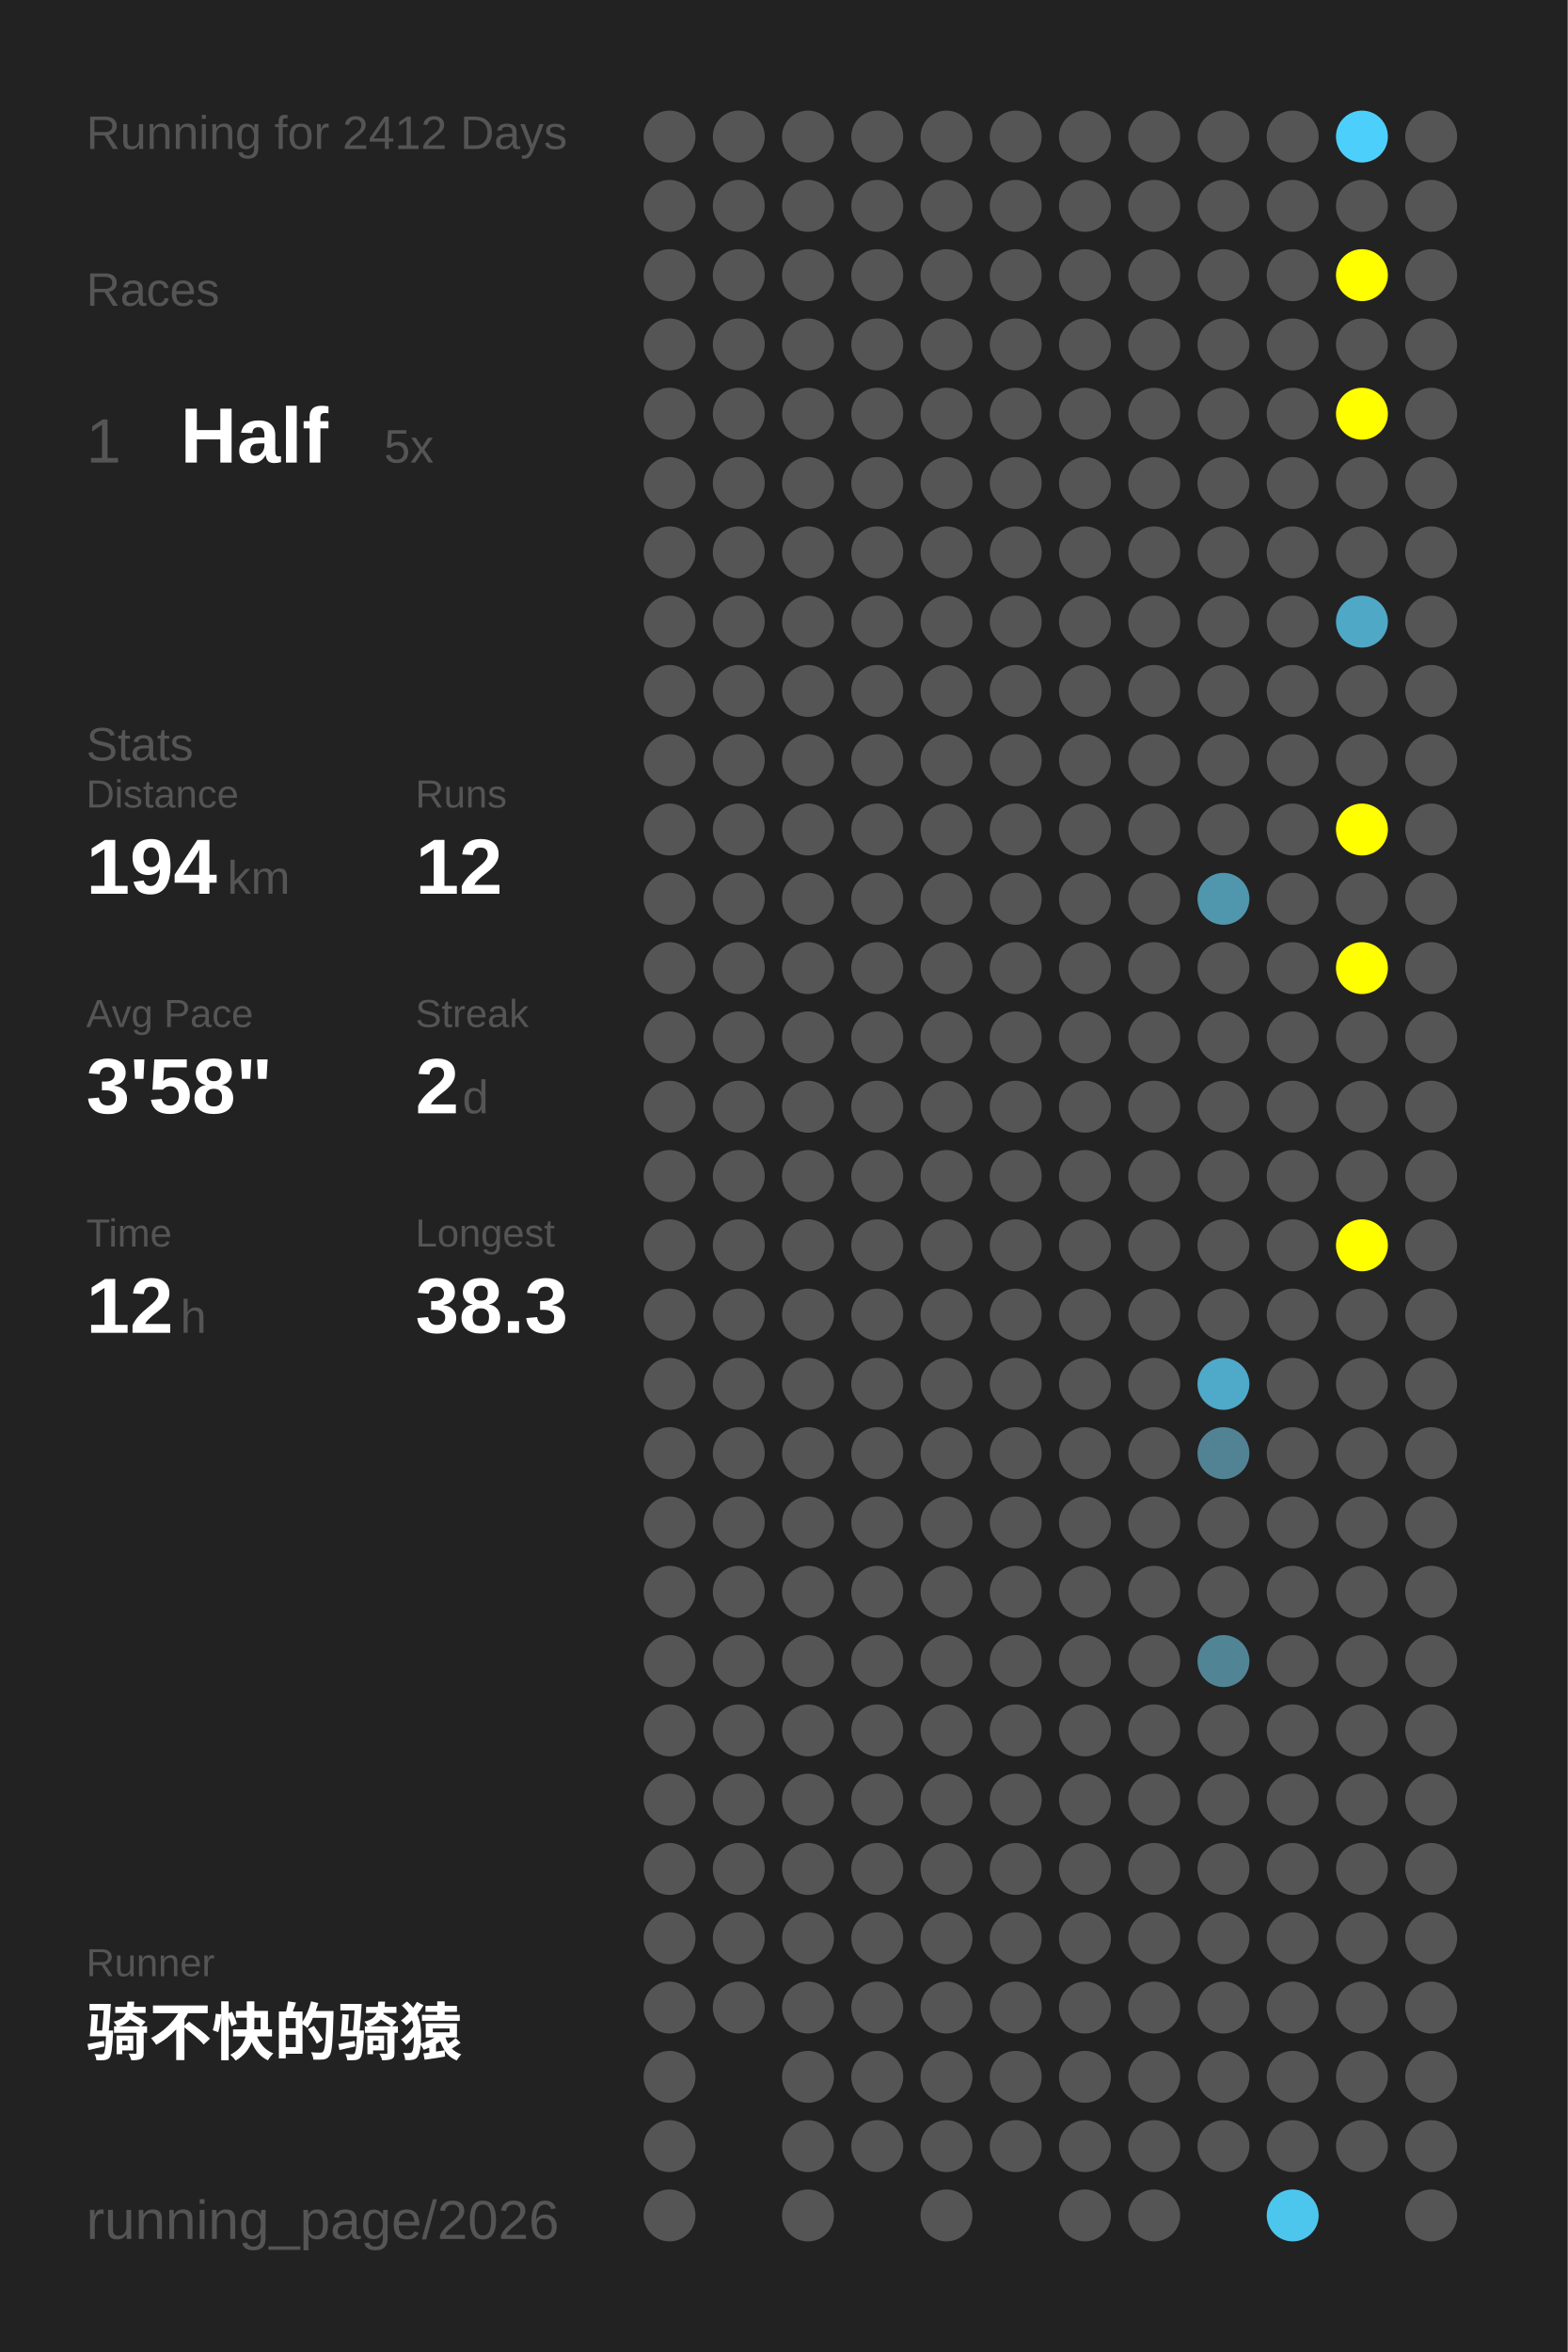
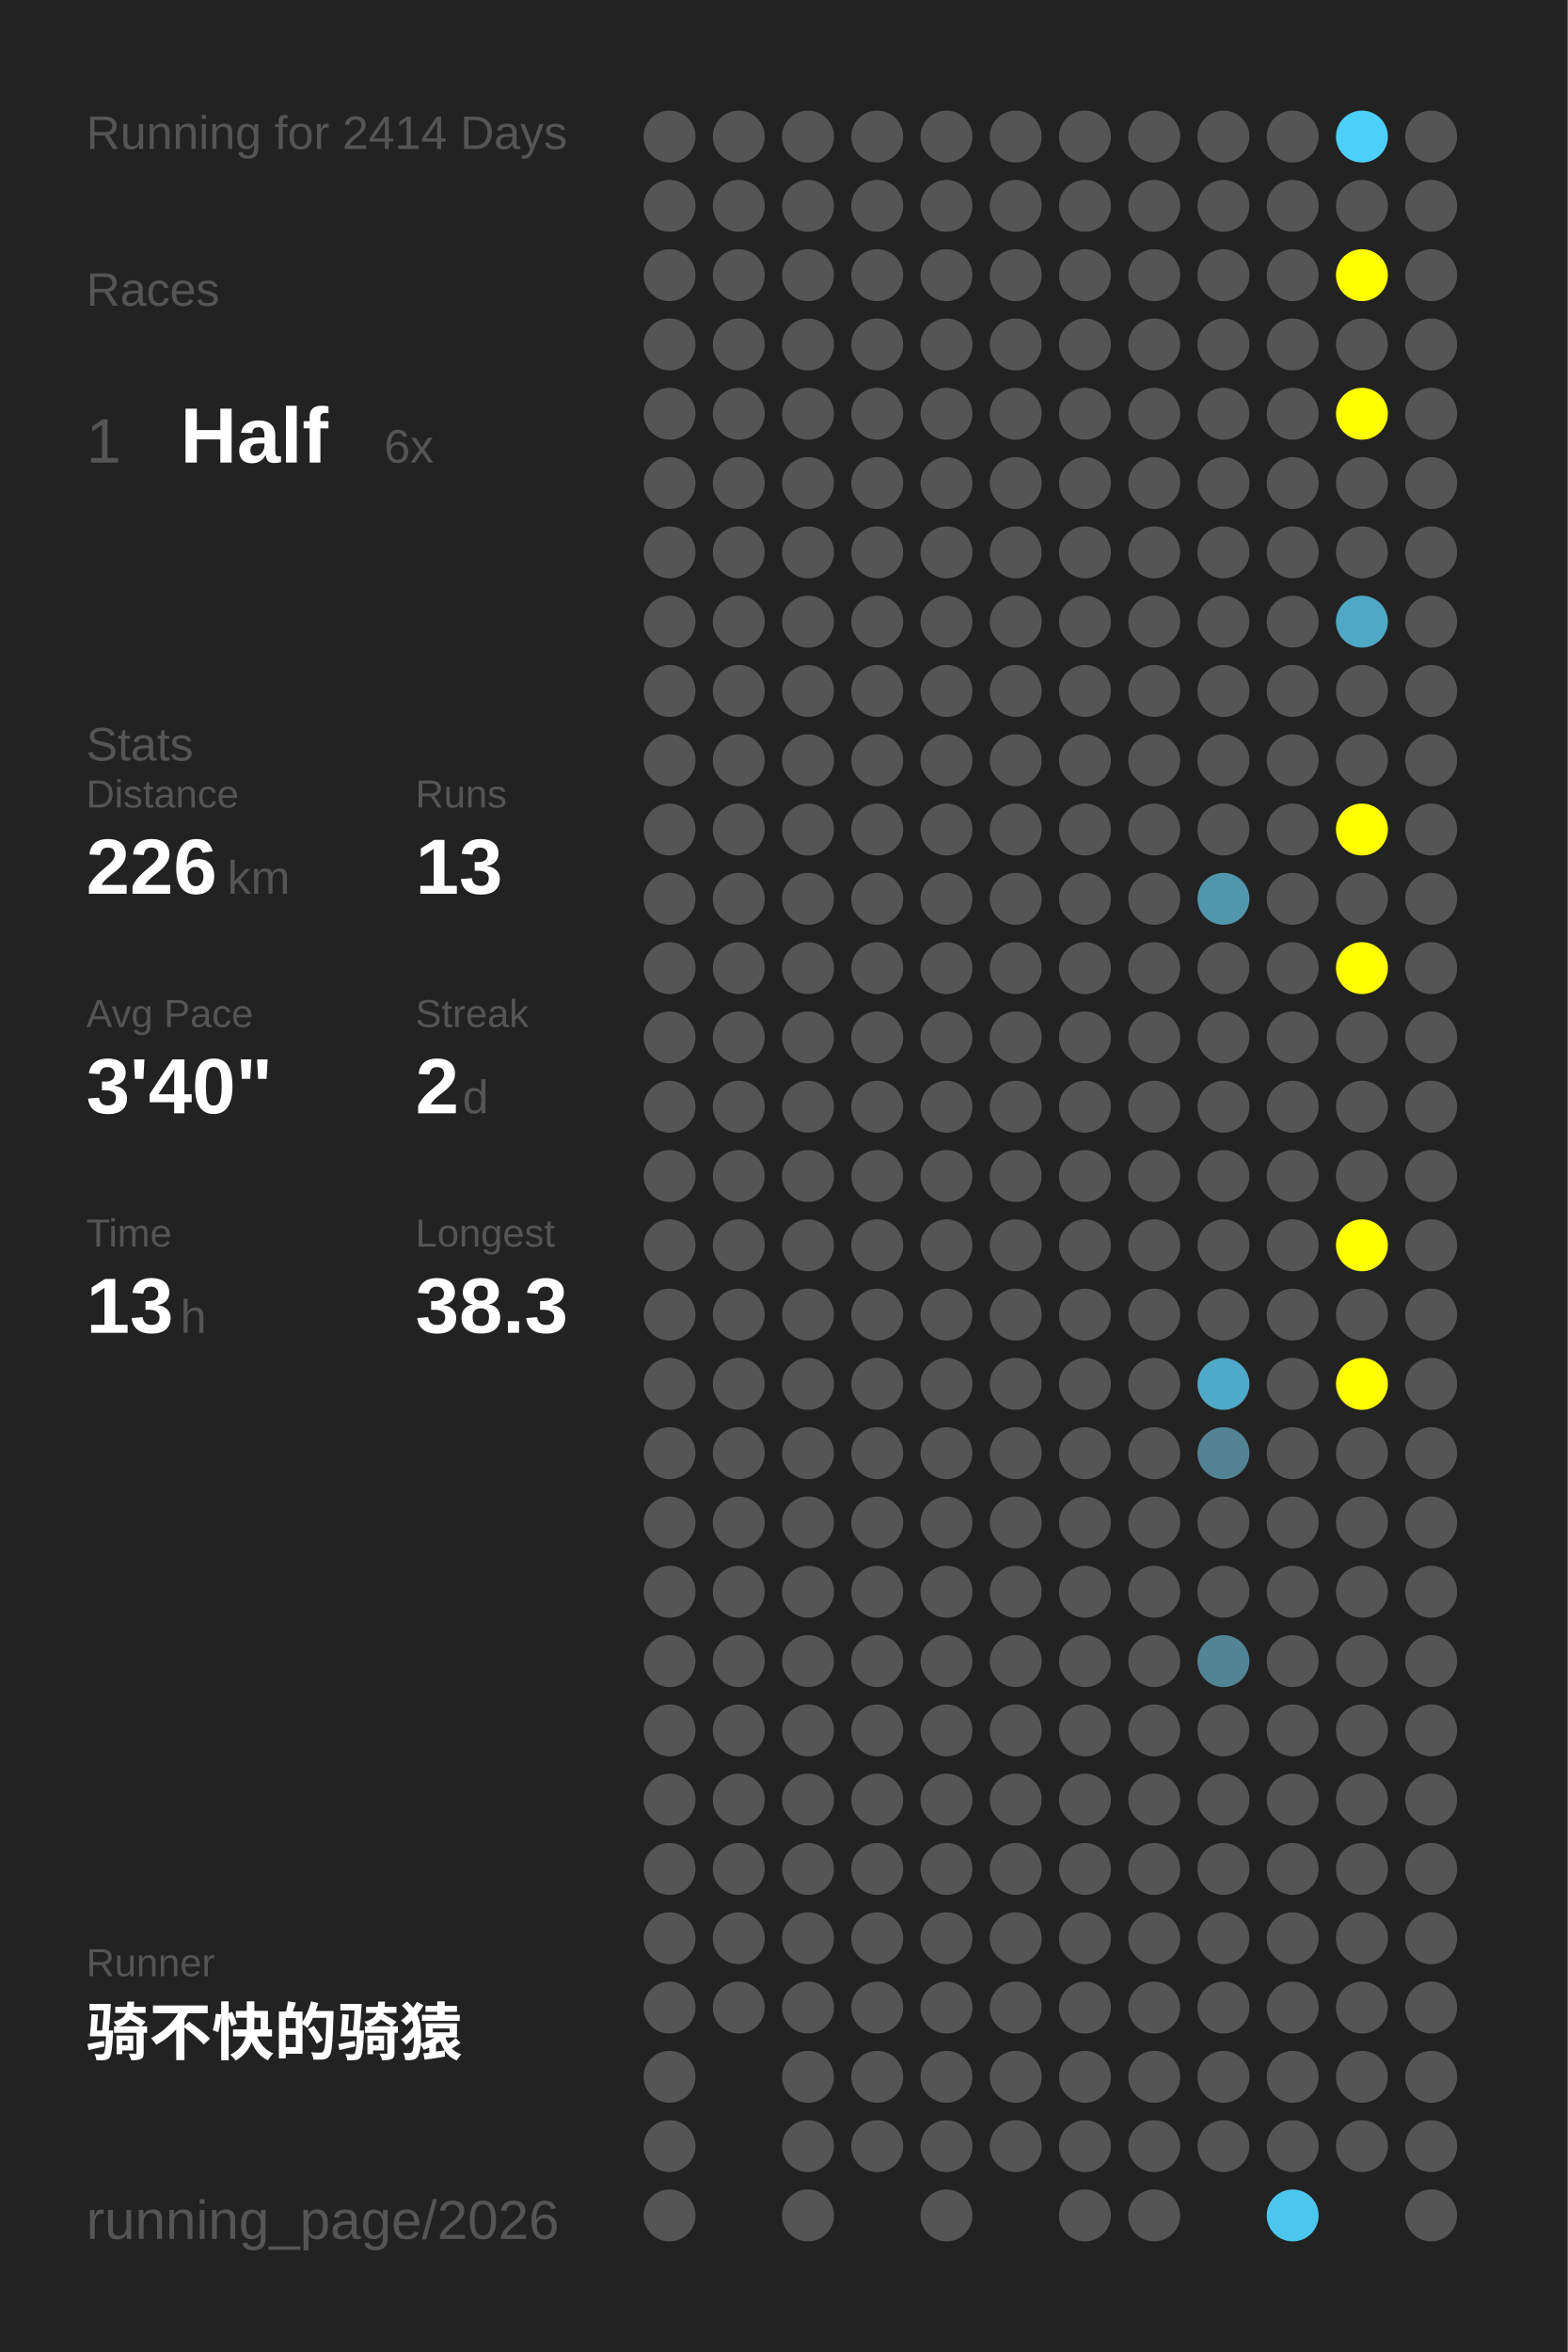
<svg xmlns="http://www.w3.org/2000/svg" baseProfile="full" height="300mm" version="1.1" viewBox="0,0,200,300" width="200mm">
  <defs />
  <rect fill="#222222" height="300" width="200" x="0" y="0" />
-   <text fill="#555555" style="font-size:6px; font-family:Arial;" x="11" y="19">Running for 2412 Days</text>
+   <text fill="#555555" style="font-size:6px; font-family:Arial;" x="11" y="19">Running for 2414 Days</text>
  <text fill="#555555" style="font-size:6px; font-family:Arial;" x="11" y="39">Races</text>
  <text fill="#555555" style="font-size:8px; font-family:Arial;" x="11" y="59">1</text>
  <text fill="#FFFFFF" style="font-size:10px; font-family:Arial; font-weight:bold;" x="23" y="59">Half</text>
-   <text fill="#555555" style="font-size:6px; font-family:Arial;" x="49" y="59">5x</text>
+   <text fill="#555555" style="font-size:6px; font-family:Arial;" x="49" y="59">6x</text>
  <text fill="#555555" style="font-size:6px; font-family:Arial;" x="11" y="97">Stats</text>
  <text fill="#555555" style="font-size:5px; font-family:Arial;" x="11" y="103">Distance</text>
-   <text fill="#FFFFFF" style="font-size:10px; font-family:Arial; font-weight:bold;" x="11" y="114">194</text>
+   <text fill="#FFFFFF" style="font-size:10px; font-family:Arial; font-weight:bold;" x="11" y="114">226</text>
  <text fill="#555555" style="font-size:6px; font-family:Arial;" x="29" y="114">km</text>
  <text fill="#555555" style="font-size:5px; font-family:Arial;" x="53" y="103">Runs</text>
-   <text fill="#FFFFFF" style="font-size:10px; font-family:Arial; font-weight:bold;" x="53" y="114">12</text>
+   <text fill="#FFFFFF" style="font-size:10px; font-family:Arial; font-weight:bold;" x="53" y="114">13</text>
  <text fill="#555555" style="font-size:5px; font-family:Arial;" x="11" y="131">Avg Pace</text>
-   <text fill="#FFFFFF" style="font-size:10px; font-family:Arial; font-weight:bold;" x="11" y="142">3'58"</text>
+   <text fill="#FFFFFF" style="font-size:10px; font-family:Arial; font-weight:bold;" x="11" y="142">3'40"</text>
  <text fill="#555555" style="font-size:5px; font-family:Arial;" x="53" y="131">Streak</text>
  <text fill="#FFFFFF" style="font-size:10px; font-family:Arial; font-weight:bold;" x="53" y="142">2</text>
  <text fill="#555555" style="font-size:6px; font-family:Arial;" x="59" y="142">d</text>
  <text fill="#555555" style="font-size:5px; font-family:Arial;" x="11" y="159">Time</text>
-   <text fill="#FFFFFF" style="font-size:10px; font-family:Arial; font-weight:bold;" x="11" y="170">12</text>
+   <text fill="#FFFFFF" style="font-size:10px; font-family:Arial; font-weight:bold;" x="11" y="170">13</text>
  <text fill="#555555" style="font-size:6px; font-family:Arial;" x="23" y="170">h</text>
  <text fill="#555555" style="font-size:5px; font-family:Arial;" x="53" y="159">Longest</text>
  <text fill="#FFFFFF" style="font-size:10px; font-family:Arial; font-weight:bold;" x="53" y="170">38.3</text>
  <text fill="#555555" style="font-size:5px; font-family:Arial;" x="11" y="252.065">Runner</text>
  <text fill="#FFFFFF" style="font-size:8px; font-family:Arial; font-weight:bold;" x="11" y="262.065">骑不快的骑猿</text>
  <text fill="#555555" style="font-size:7px; font-family:Arial;" x="11" y="285.581">running_page/2026</text>
  <circle cx="85.417" cy="17.419" fill="#555555" r="3.312" />
  <circle cx="85.417" cy="26.258" fill="#555555" r="3.312" />
  <circle cx="85.417" cy="35.097" fill="#555555" r="3.312" />
  <circle cx="85.417" cy="43.935" fill="#555555" r="3.312" />
  <circle cx="85.417" cy="52.774" fill="#555555" r="3.312" />
  <circle cx="85.417" cy="61.613" fill="#555555" r="3.312" />
  <circle cx="85.417" cy="70.452" fill="#555555" r="3.312" />
  <circle cx="85.417" cy="79.29" fill="#555555" r="3.312" />
  <circle cx="85.417" cy="88.129" fill="#555555" r="3.312" />
  <circle cx="85.417" cy="96.968" fill="#555555" r="3.312" />
  <circle cx="85.417" cy="105.806" fill="#555555" r="3.312" />
  <circle cx="85.417" cy="114.645" fill="#555555" r="3.312" />
  <circle cx="85.417" cy="123.484" fill="#555555" r="3.312" />
  <circle cx="85.417" cy="132.323" fill="#555555" r="3.312" />
  <circle cx="85.417" cy="141.161" fill="#555555" r="3.312" />
  <circle cx="85.417" cy="150" fill="#555555" r="3.312" />
  <circle cx="85.417" cy="158.839" fill="#555555" r="3.312" />
  <circle cx="85.417" cy="167.677" fill="#555555" r="3.312" />
  <circle cx="85.417" cy="176.516" fill="#555555" r="3.312" />
  <circle cx="85.417" cy="185.355" fill="#555555" r="3.312" />
  <circle cx="85.417" cy="194.194" fill="#555555" r="3.312" />
  <circle cx="85.417" cy="203.032" fill="#555555" r="3.312" />
  <circle cx="85.417" cy="211.871" fill="#555555" r="3.312" />
  <circle cx="85.417" cy="220.71" fill="#555555" r="3.312" />
  <circle cx="85.417" cy="229.548" fill="#555555" r="3.312" />
  <circle cx="85.417" cy="238.387" fill="#555555" r="3.312" />
  <circle cx="85.417" cy="247.226" fill="#555555" r="3.312" />
  <circle cx="85.417" cy="256.065" fill="#555555" r="3.312" />
  <circle cx="85.417" cy="264.903" fill="#555555" r="3.312" />
  <circle cx="85.417" cy="273.742" fill="#555555" r="3.312" />
  <circle cx="85.417" cy="282.581" fill="#555555" r="3.312" />
  <circle cx="94.25" cy="17.419" fill="#555555" r="3.312" />
  <circle cx="94.25" cy="26.258" fill="#555555" r="3.312" />
  <circle cx="94.25" cy="35.097" fill="#555555" r="3.312" />
  <circle cx="94.25" cy="43.935" fill="#555555" r="3.312" />
  <circle cx="94.25" cy="52.774" fill="#555555" r="3.312" />
  <circle cx="94.25" cy="61.613" fill="#555555" r="3.312" />
  <circle cx="94.25" cy="70.452" fill="#555555" r="3.312" />
  <circle cx="94.25" cy="79.29" fill="#555555" r="3.312" />
  <circle cx="94.25" cy="88.129" fill="#555555" r="3.312" />
  <circle cx="94.25" cy="96.968" fill="#555555" r="3.312" />
  <circle cx="94.25" cy="105.806" fill="#555555" r="3.312" />
  <circle cx="94.25" cy="114.645" fill="#555555" r="3.312" />
  <circle cx="94.25" cy="123.484" fill="#555555" r="3.312" />
  <circle cx="94.25" cy="132.323" fill="#555555" r="3.312" />
  <circle cx="94.25" cy="141.161" fill="#555555" r="3.312" />
  <circle cx="94.25" cy="150" fill="#555555" r="3.312" />
  <circle cx="94.25" cy="158.839" fill="#555555" r="3.312" />
  <circle cx="94.25" cy="167.677" fill="#555555" r="3.312" />
  <circle cx="94.25" cy="176.516" fill="#555555" r="3.312" />
  <circle cx="94.25" cy="185.355" fill="#555555" r="3.312" />
  <circle cx="94.25" cy="194.194" fill="#555555" r="3.312" />
  <circle cx="94.25" cy="203.032" fill="#555555" r="3.312" />
  <circle cx="94.25" cy="211.871" fill="#555555" r="3.312" />
  <circle cx="94.25" cy="220.71" fill="#555555" r="3.312" />
  <circle cx="94.25" cy="229.548" fill="#555555" r="3.312" />
  <circle cx="94.25" cy="238.387" fill="#555555" r="3.312" />
  <circle cx="94.25" cy="247.226" fill="#555555" r="3.312" />
  <circle cx="94.25" cy="256.065" fill="#555555" r="3.312" />
  <circle cx="103.083" cy="17.419" fill="#555555" r="3.312" />
  <circle cx="103.083" cy="26.258" fill="#555555" r="3.312" />
  <circle cx="103.083" cy="35.097" fill="#555555" r="3.312" />
  <circle cx="103.083" cy="43.935" fill="#555555" r="3.312" />
  <circle cx="103.083" cy="52.774" fill="#555555" r="3.312" />
  <circle cx="103.083" cy="61.613" fill="#555555" r="3.312" />
  <circle cx="103.083" cy="70.452" fill="#555555" r="3.312" />
  <circle cx="103.083" cy="79.29" fill="#555555" r="3.312" />
  <circle cx="103.083" cy="88.129" fill="#555555" r="3.312" />
  <circle cx="103.083" cy="96.968" fill="#555555" r="3.312" />
  <circle cx="103.083" cy="105.806" fill="#555555" r="3.312" />
  <circle cx="103.083" cy="114.645" fill="#555555" r="3.312" />
  <circle cx="103.083" cy="123.484" fill="#555555" r="3.312" />
  <circle cx="103.083" cy="132.323" fill="#555555" r="3.312" />
  <circle cx="103.083" cy="141.161" fill="#555555" r="3.312" />
  <circle cx="103.083" cy="150" fill="#555555" r="3.312" />
  <circle cx="103.083" cy="158.839" fill="#555555" r="3.312" />
  <circle cx="103.083" cy="167.677" fill="#555555" r="3.312" />
  <circle cx="103.083" cy="176.516" fill="#555555" r="3.312" />
  <circle cx="103.083" cy="185.355" fill="#555555" r="3.312" />
  <circle cx="103.083" cy="194.194" fill="#555555" r="3.312" />
  <circle cx="103.083" cy="203.032" fill="#555555" r="3.312" />
  <circle cx="103.083" cy="211.871" fill="#555555" r="3.312" />
  <circle cx="103.083" cy="220.71" fill="#555555" r="3.312" />
  <circle cx="103.083" cy="229.548" fill="#555555" r="3.312" />
  <circle cx="103.083" cy="238.387" fill="#555555" r="3.312" />
  <circle cx="103.083" cy="247.226" fill="#555555" r="3.312" />
  <circle cx="103.083" cy="256.065" fill="#555555" r="3.312" />
  <circle cx="103.083" cy="264.903" fill="#555555" r="3.312" />
  <circle cx="103.083" cy="273.742" fill="#555555" r="3.312" />
  <circle cx="103.083" cy="282.581" fill="#555555" r="3.312" />
  <circle cx="111.917" cy="17.419" fill="#555555" r="3.312" />
  <circle cx="111.917" cy="26.258" fill="#555555" r="3.312" />
  <circle cx="111.917" cy="35.097" fill="#555555" r="3.312" />
  <circle cx="111.917" cy="43.935" fill="#555555" r="3.312" />
  <circle cx="111.917" cy="52.774" fill="#555555" r="3.312" />
  <circle cx="111.917" cy="61.613" fill="#555555" r="3.312" />
  <circle cx="111.917" cy="70.452" fill="#555555" r="3.312" />
  <circle cx="111.917" cy="79.29" fill="#555555" r="3.312" />
  <circle cx="111.917" cy="88.129" fill="#555555" r="3.312" />
  <circle cx="111.917" cy="96.968" fill="#555555" r="3.312" />
  <circle cx="111.917" cy="105.806" fill="#555555" r="3.312" />
  <circle cx="111.917" cy="114.645" fill="#555555" r="3.312" />
  <circle cx="111.917" cy="123.484" fill="#555555" r="3.312" />
  <circle cx="111.917" cy="132.323" fill="#555555" r="3.312" />
  <circle cx="111.917" cy="141.161" fill="#555555" r="3.312" />
  <circle cx="111.917" cy="150" fill="#555555" r="3.312" />
  <circle cx="111.917" cy="158.839" fill="#555555" r="3.312" />
  <circle cx="111.917" cy="167.677" fill="#555555" r="3.312" />
  <circle cx="111.917" cy="176.516" fill="#555555" r="3.312" />
  <circle cx="111.917" cy="185.355" fill="#555555" r="3.312" />
  <circle cx="111.917" cy="194.194" fill="#555555" r="3.312" />
  <circle cx="111.917" cy="203.032" fill="#555555" r="3.312" />
  <circle cx="111.917" cy="211.871" fill="#555555" r="3.312" />
  <circle cx="111.917" cy="220.71" fill="#555555" r="3.312" />
  <circle cx="111.917" cy="229.548" fill="#555555" r="3.312" />
  <circle cx="111.917" cy="238.387" fill="#555555" r="3.312" />
  <circle cx="111.917" cy="247.226" fill="#555555" r="3.312" />
  <circle cx="111.917" cy="256.065" fill="#555555" r="3.312" />
  <circle cx="111.917" cy="264.903" fill="#555555" r="3.312" />
  <circle cx="111.917" cy="273.742" fill="#555555" r="3.312" />
  <circle cx="120.75" cy="17.419" fill="#555555" r="3.312" />
  <circle cx="120.75" cy="26.258" fill="#555555" r="3.312" />
  <circle cx="120.75" cy="35.097" fill="#555555" r="3.312" />
  <circle cx="120.75" cy="43.935" fill="#555555" r="3.312" />
  <circle cx="120.75" cy="52.774" fill="#555555" r="3.312" />
  <circle cx="120.75" cy="61.613" fill="#555555" r="3.312" />
  <circle cx="120.75" cy="70.452" fill="#555555" r="3.312" />
  <circle cx="120.75" cy="79.29" fill="#555555" r="3.312" />
  <circle cx="120.75" cy="88.129" fill="#555555" r="3.312" />
  <circle cx="120.75" cy="96.968" fill="#555555" r="3.312" />
  <circle cx="120.75" cy="105.806" fill="#555555" r="3.312" />
  <circle cx="120.75" cy="114.645" fill="#555555" r="3.312" />
  <circle cx="120.75" cy="123.484" fill="#555555" r="3.312" />
  <circle cx="120.75" cy="132.323" fill="#555555" r="3.312" />
  <circle cx="120.75" cy="141.161" fill="#555555" r="3.312" />
  <circle cx="120.75" cy="150" fill="#555555" r="3.312" />
  <circle cx="120.75" cy="158.839" fill="#555555" r="3.312" />
  <circle cx="120.75" cy="167.677" fill="#555555" r="3.312" />
  <circle cx="120.75" cy="176.516" fill="#555555" r="3.312" />
  <circle cx="120.75" cy="185.355" fill="#555555" r="3.312" />
  <circle cx="120.75" cy="194.194" fill="#555555" r="3.312" />
  <circle cx="120.75" cy="203.032" fill="#555555" r="3.312" />
  <circle cx="120.75" cy="211.871" fill="#555555" r="3.312" />
  <circle cx="120.75" cy="220.71" fill="#555555" r="3.312" />
  <circle cx="120.75" cy="229.548" fill="#555555" r="3.312" />
  <circle cx="120.75" cy="238.387" fill="#555555" r="3.312" />
  <circle cx="120.75" cy="247.226" fill="#555555" r="3.312" />
  <circle cx="120.75" cy="256.065" fill="#555555" r="3.312" />
  <circle cx="120.75" cy="264.903" fill="#555555" r="3.312" />
  <circle cx="120.75" cy="273.742" fill="#555555" r="3.312" />
  <circle cx="120.75" cy="282.581" fill="#555555" r="3.312" />
  <circle cx="129.583" cy="17.419" fill="#555555" r="3.312" />
  <circle cx="129.583" cy="26.258" fill="#555555" r="3.312" />
  <circle cx="129.583" cy="35.097" fill="#555555" r="3.312" />
  <circle cx="129.583" cy="43.935" fill="#555555" r="3.312" />
  <circle cx="129.583" cy="52.774" fill="#555555" r="3.312" />
  <circle cx="129.583" cy="61.613" fill="#555555" r="3.312" />
  <circle cx="129.583" cy="70.452" fill="#555555" r="3.312" />
  <circle cx="129.583" cy="79.29" fill="#555555" r="3.312" />
  <circle cx="129.583" cy="88.129" fill="#555555" r="3.312" />
  <circle cx="129.583" cy="96.968" fill="#555555" r="3.312" />
  <circle cx="129.583" cy="105.806" fill="#555555" r="3.312" />
  <circle cx="129.583" cy="114.645" fill="#555555" r="3.312" />
  <circle cx="129.583" cy="123.484" fill="#555555" r="3.312" />
  <circle cx="129.583" cy="132.323" fill="#555555" r="3.312" />
  <circle cx="129.583" cy="141.161" fill="#555555" r="3.312" />
  <circle cx="129.583" cy="150" fill="#555555" r="3.312" />
  <circle cx="129.583" cy="158.839" fill="#555555" r="3.312" />
  <circle cx="129.583" cy="167.677" fill="#555555" r="3.312" />
  <circle cx="129.583" cy="176.516" fill="#555555" r="3.312" />
  <circle cx="129.583" cy="185.355" fill="#555555" r="3.312" />
  <circle cx="129.583" cy="194.194" fill="#555555" r="3.312" />
  <circle cx="129.583" cy="203.032" fill="#555555" r="3.312" />
  <circle cx="129.583" cy="211.871" fill="#555555" r="3.312" />
  <circle cx="129.583" cy="220.71" fill="#555555" r="3.312" />
  <circle cx="129.583" cy="229.548" fill="#555555" r="3.312" />
  <circle cx="129.583" cy="238.387" fill="#555555" r="3.312" />
  <circle cx="129.583" cy="247.226" fill="#555555" r="3.312" />
  <circle cx="129.583" cy="256.065" fill="#555555" r="3.312" />
  <circle cx="129.583" cy="264.903" fill="#555555" r="3.312" />
  <circle cx="129.583" cy="273.742" fill="#555555" r="3.312" />
  <circle cx="138.417" cy="17.419" fill="#555555" r="3.312" />
  <circle cx="138.417" cy="26.258" fill="#555555" r="3.312" />
  <circle cx="138.417" cy="35.097" fill="#555555" r="3.312" />
  <circle cx="138.417" cy="43.935" fill="#555555" r="3.312" />
  <circle cx="138.417" cy="52.774" fill="#555555" r="3.312" />
  <circle cx="138.417" cy="61.613" fill="#555555" r="3.312" />
  <circle cx="138.417" cy="70.452" fill="#555555" r="3.312" />
  <circle cx="138.417" cy="79.29" fill="#555555" r="3.312" />
  <circle cx="138.417" cy="88.129" fill="#555555" r="3.312" />
  <circle cx="138.417" cy="96.968" fill="#555555" r="3.312" />
  <circle cx="138.417" cy="105.806" fill="#555555" r="3.312" />
  <circle cx="138.417" cy="114.645" fill="#555555" r="3.312" />
  <circle cx="138.417" cy="123.484" fill="#555555" r="3.312" />
  <circle cx="138.417" cy="132.323" fill="#555555" r="3.312" />
  <circle cx="138.417" cy="141.161" fill="#555555" r="3.312" />
  <circle cx="138.417" cy="150" fill="#555555" r="3.312" />
  <circle cx="138.417" cy="158.839" fill="#555555" r="3.312" />
  <circle cx="138.417" cy="167.677" fill="#555555" r="3.312" />
  <circle cx="138.417" cy="176.516" fill="#555555" r="3.312" />
  <circle cx="138.417" cy="185.355" fill="#555555" r="3.312" />
  <circle cx="138.417" cy="194.194" fill="#555555" r="3.312" />
  <circle cx="138.417" cy="203.032" fill="#555555" r="3.312" />
  <circle cx="138.417" cy="211.871" fill="#555555" r="3.312" />
  <circle cx="138.417" cy="220.71" fill="#555555" r="3.312" />
  <circle cx="138.417" cy="229.548" fill="#555555" r="3.312" />
  <circle cx="138.417" cy="238.387" fill="#555555" r="3.312" />
  <circle cx="138.417" cy="247.226" fill="#555555" r="3.312" />
  <circle cx="138.417" cy="256.065" fill="#555555" r="3.312" />
  <circle cx="138.417" cy="264.903" fill="#555555" r="3.312" />
  <circle cx="138.417" cy="273.742" fill="#555555" r="3.312" />
  <circle cx="138.417" cy="282.581" fill="#555555" r="3.312" />
  <circle cx="147.25" cy="17.419" fill="#555555" r="3.312" />
  <circle cx="147.25" cy="26.258" fill="#555555" r="3.312" />
  <circle cx="147.25" cy="35.097" fill="#555555" r="3.312" />
  <circle cx="147.25" cy="43.935" fill="#555555" r="3.312" />
  <circle cx="147.25" cy="52.774" fill="#555555" r="3.312" />
  <circle cx="147.25" cy="61.613" fill="#555555" r="3.312" />
  <circle cx="147.25" cy="70.452" fill="#555555" r="3.312" />
  <circle cx="147.25" cy="79.29" fill="#555555" r="3.312" />
  <circle cx="147.25" cy="88.129" fill="#555555" r="3.312" />
  <circle cx="147.25" cy="96.968" fill="#555555" r="3.312" />
  <circle cx="147.25" cy="105.806" fill="#555555" r="3.312" />
  <circle cx="147.25" cy="114.645" fill="#555555" r="3.312" />
  <circle cx="147.25" cy="123.484" fill="#555555" r="3.312" />
  <circle cx="147.25" cy="132.323" fill="#555555" r="3.312" />
  <circle cx="147.25" cy="141.161" fill="#555555" r="3.312" />
  <circle cx="147.25" cy="150" fill="#555555" r="3.312" />
  <circle cx="147.25" cy="158.839" fill="#555555" r="3.312" />
  <circle cx="147.25" cy="167.677" fill="#555555" r="3.312" />
  <circle cx="147.25" cy="176.516" fill="#555555" r="3.312" />
  <circle cx="147.25" cy="185.355" fill="#555555" r="3.312" />
  <circle cx="147.25" cy="194.194" fill="#555555" r="3.312" />
  <circle cx="147.25" cy="203.032" fill="#555555" r="3.312" />
  <circle cx="147.25" cy="211.871" fill="#555555" r="3.312" />
  <circle cx="147.25" cy="220.71" fill="#555555" r="3.312" />
  <circle cx="147.25" cy="229.548" fill="#555555" r="3.312" />
  <circle cx="147.25" cy="238.387" fill="#555555" r="3.312" />
  <circle cx="147.25" cy="247.226" fill="#555555" r="3.312" />
  <circle cx="147.25" cy="256.065" fill="#555555" r="3.312" />
  <circle cx="147.25" cy="264.903" fill="#555555" r="3.312" />
  <circle cx="147.25" cy="273.742" fill="#555555" r="3.312" />
  <circle cx="147.25" cy="282.581" fill="#555555" r="3.312" />
  <circle cx="156.083" cy="17.419" fill="#555555" r="3.312" />
  <circle cx="156.083" cy="26.258" fill="#555555" r="3.312" />
  <circle cx="156.083" cy="35.097" fill="#555555" r="3.312" />
  <circle cx="156.083" cy="43.935" fill="#555555" r="3.312" />
  <circle cx="156.083" cy="52.774" fill="#555555" r="3.312" />
  <circle cx="156.083" cy="61.613" fill="#555555" r="3.312" />
  <circle cx="156.083" cy="70.452" fill="#555555" r="3.312" />
  <circle cx="156.083" cy="79.29" fill="#555555" r="3.312" />
  <circle cx="156.083" cy="88.129" fill="#555555" r="3.312" />
  <circle cx="156.083" cy="96.968" fill="#555555" r="3.312" />
  <circle cx="156.083" cy="105.806" fill="#555555" r="3.312" />
  <circle cx="156.083" cy="114.645" fill="#5096ad" r="3.312" />
  <circle cx="156.083" cy="123.484" fill="#555555" r="3.312" />
  <circle cx="156.083" cy="132.323" fill="#555555" r="3.312" />
  <circle cx="156.083" cy="141.161" fill="#555555" r="3.312" />
  <circle cx="156.083" cy="150" fill="#555555" r="3.312" />
  <circle cx="156.083" cy="158.839" fill="#555555" r="3.312" />
  <circle cx="156.083" cy="167.677" fill="#555555" r="3.312" />
  <circle cx="156.083" cy="176.516" fill="#4fa9c8" r="3.312" />
  <circle cx="156.083" cy="185.355" fill="#518394" r="3.312" />
  <circle cx="156.083" cy="194.194" fill="#555555" r="3.312" />
  <circle cx="156.083" cy="203.032" fill="#555555" r="3.312" />
  <circle cx="156.083" cy="211.871" fill="#518596" r="3.312" />
  <circle cx="156.083" cy="220.71" fill="#555555" r="3.312" />
  <circle cx="156.083" cy="229.548" fill="#555555" r="3.312" />
  <circle cx="156.083" cy="238.387" fill="#555555" r="3.312" />
  <circle cx="156.083" cy="247.226" fill="#555555" r="3.312" />
  <circle cx="156.083" cy="256.065" fill="#555555" r="3.312" />
  <circle cx="156.083" cy="264.903" fill="#555555" r="3.312" />
  <circle cx="156.083" cy="273.742" fill="#555555" r="3.312" />
  <circle cx="164.917" cy="17.419" fill="#555555" r="3.312" />
  <circle cx="164.917" cy="26.258" fill="#555555" r="3.312" />
  <circle cx="164.917" cy="35.097" fill="#555555" r="3.312" />
  <circle cx="164.917" cy="43.935" fill="#555555" r="3.312" />
  <circle cx="164.917" cy="52.774" fill="#555555" r="3.312" />
  <circle cx="164.917" cy="61.613" fill="#555555" r="3.312" />
  <circle cx="164.917" cy="70.452" fill="#555555" r="3.312" />
  <circle cx="164.917" cy="79.29" fill="#555555" r="3.312" />
  <circle cx="164.917" cy="88.129" fill="#555555" r="3.312" />
  <circle cx="164.917" cy="96.968" fill="#555555" r="3.312" />
  <circle cx="164.917" cy="105.806" fill="#555555" r="3.312" />
  <circle cx="164.917" cy="114.645" fill="#555555" r="3.312" />
  <circle cx="164.917" cy="123.484" fill="#555555" r="3.312" />
  <circle cx="164.917" cy="132.323" fill="#555555" r="3.312" />
  <circle cx="164.917" cy="141.161" fill="#555555" r="3.312" />
  <circle cx="164.917" cy="150" fill="#555555" r="3.312" />
  <circle cx="164.917" cy="158.839" fill="#555555" r="3.312" />
  <circle cx="164.917" cy="167.677" fill="#555555" r="3.312" />
  <circle cx="164.917" cy="176.516" fill="#555555" r="3.312" />
  <circle cx="164.917" cy="185.355" fill="#555555" r="3.312" />
  <circle cx="164.917" cy="194.194" fill="#555555" r="3.312" />
  <circle cx="164.917" cy="203.032" fill="#555555" r="3.312" />
  <circle cx="164.917" cy="211.871" fill="#555555" r="3.312" />
  <circle cx="164.917" cy="220.71" fill="#555555" r="3.312" />
  <circle cx="164.917" cy="229.548" fill="#555555" r="3.312" />
  <circle cx="164.917" cy="238.387" fill="#555555" r="3.312" />
  <circle cx="164.917" cy="247.226" fill="#555555" r="3.312" />
  <circle cx="164.917" cy="256.065" fill="#555555" r="3.312" />
  <circle cx="164.917" cy="264.903" fill="#555555" r="3.312" />
  <circle cx="164.917" cy="273.742" fill="#555555" r="3.312" />
  <circle cx="164.917" cy="282.581" fill="#4dc6ee" r="3.312" />
  <circle cx="173.75" cy="17.419" fill="#4dcffb" r="3.312" />
  <circle cx="173.75" cy="26.258" fill="#555555" r="3.312" />
  <circle cx="173.75" cy="35.097" fill="#FFFF00" r="3.312" />
  <circle cx="173.75" cy="43.935" fill="#555555" r="3.312" />
  <circle cx="173.75" cy="52.774" fill="#FFFF00" r="3.312" />
  <circle cx="173.75" cy="61.613" fill="#555555" r="3.312" />
  <circle cx="173.75" cy="70.452" fill="#555555" r="3.312" />
  <circle cx="173.75" cy="79.29" fill="#4fa8c6" r="3.312" />
  <circle cx="173.75" cy="88.129" fill="#555555" r="3.312" />
  <circle cx="173.75" cy="96.968" fill="#555555" r="3.312" />
  <circle cx="173.75" cy="105.806" fill="#FFFF00" r="3.312" />
  <circle cx="173.75" cy="114.645" fill="#555555" r="3.312" />
  <circle cx="173.75" cy="123.484" fill="#FFFF00" r="3.312" />
  <circle cx="173.75" cy="132.323" fill="#555555" r="3.312" />
  <circle cx="173.75" cy="141.161" fill="#555555" r="3.312" />
  <circle cx="173.75" cy="150" fill="#555555" r="3.312" />
  <circle cx="173.75" cy="158.839" fill="#FFFF00" r="3.312" />
  <circle cx="173.75" cy="167.677" fill="#555555" r="3.312" />
-   <circle cx="173.75" cy="176.516" fill="#555555" r="3.312" />
+   <circle cx="173.75" cy="176.516" fill="#FFFF00" r="3.312" />
  <circle cx="173.75" cy="185.355" fill="#555555" r="3.312" />
  <circle cx="173.75" cy="194.194" fill="#555555" r="3.312" />
  <circle cx="173.75" cy="203.032" fill="#555555" r="3.312" />
  <circle cx="173.75" cy="211.871" fill="#555555" r="3.312" />
  <circle cx="173.75" cy="220.71" fill="#555555" r="3.312" />
  <circle cx="173.75" cy="229.548" fill="#555555" r="3.312" />
  <circle cx="173.75" cy="238.387" fill="#555555" r="3.312" />
  <circle cx="173.75" cy="247.226" fill="#555555" r="3.312" />
  <circle cx="173.75" cy="256.065" fill="#555555" r="3.312" />
  <circle cx="173.75" cy="264.903" fill="#555555" r="3.312" />
  <circle cx="173.75" cy="273.742" fill="#555555" r="3.312" />
  <circle cx="182.583" cy="17.419" fill="#555555" r="3.312" />
  <circle cx="182.583" cy="26.258" fill="#555555" r="3.312" />
  <circle cx="182.583" cy="35.097" fill="#555555" r="3.312" />
  <circle cx="182.583" cy="43.935" fill="#555555" r="3.312" />
  <circle cx="182.583" cy="52.774" fill="#555555" r="3.312" />
  <circle cx="182.583" cy="61.613" fill="#555555" r="3.312" />
  <circle cx="182.583" cy="70.452" fill="#555555" r="3.312" />
  <circle cx="182.583" cy="79.29" fill="#555555" r="3.312" />
  <circle cx="182.583" cy="88.129" fill="#555555" r="3.312" />
  <circle cx="182.583" cy="96.968" fill="#555555" r="3.312" />
  <circle cx="182.583" cy="105.806" fill="#555555" r="3.312" />
  <circle cx="182.583" cy="114.645" fill="#555555" r="3.312" />
  <circle cx="182.583" cy="123.484" fill="#555555" r="3.312" />
  <circle cx="182.583" cy="132.323" fill="#555555" r="3.312" />
  <circle cx="182.583" cy="141.161" fill="#555555" r="3.312" />
  <circle cx="182.583" cy="150" fill="#555555" r="3.312" />
  <circle cx="182.583" cy="158.839" fill="#555555" r="3.312" />
  <circle cx="182.583" cy="167.677" fill="#555555" r="3.312" />
  <circle cx="182.583" cy="176.516" fill="#555555" r="3.312" />
  <circle cx="182.583" cy="185.355" fill="#555555" r="3.312" />
  <circle cx="182.583" cy="194.194" fill="#555555" r="3.312" />
  <circle cx="182.583" cy="203.032" fill="#555555" r="3.312" />
  <circle cx="182.583" cy="211.871" fill="#555555" r="3.312" />
  <circle cx="182.583" cy="220.71" fill="#555555" r="3.312" />
  <circle cx="182.583" cy="229.548" fill="#555555" r="3.312" />
  <circle cx="182.583" cy="238.387" fill="#555555" r="3.312" />
  <circle cx="182.583" cy="247.226" fill="#555555" r="3.312" />
  <circle cx="182.583" cy="256.065" fill="#555555" r="3.312" />
  <circle cx="182.583" cy="264.903" fill="#555555" r="3.312" />
  <circle cx="182.583" cy="273.742" fill="#555555" r="3.312" />
  <circle cx="182.583" cy="282.581" fill="#555555" r="3.312" />
</svg>
